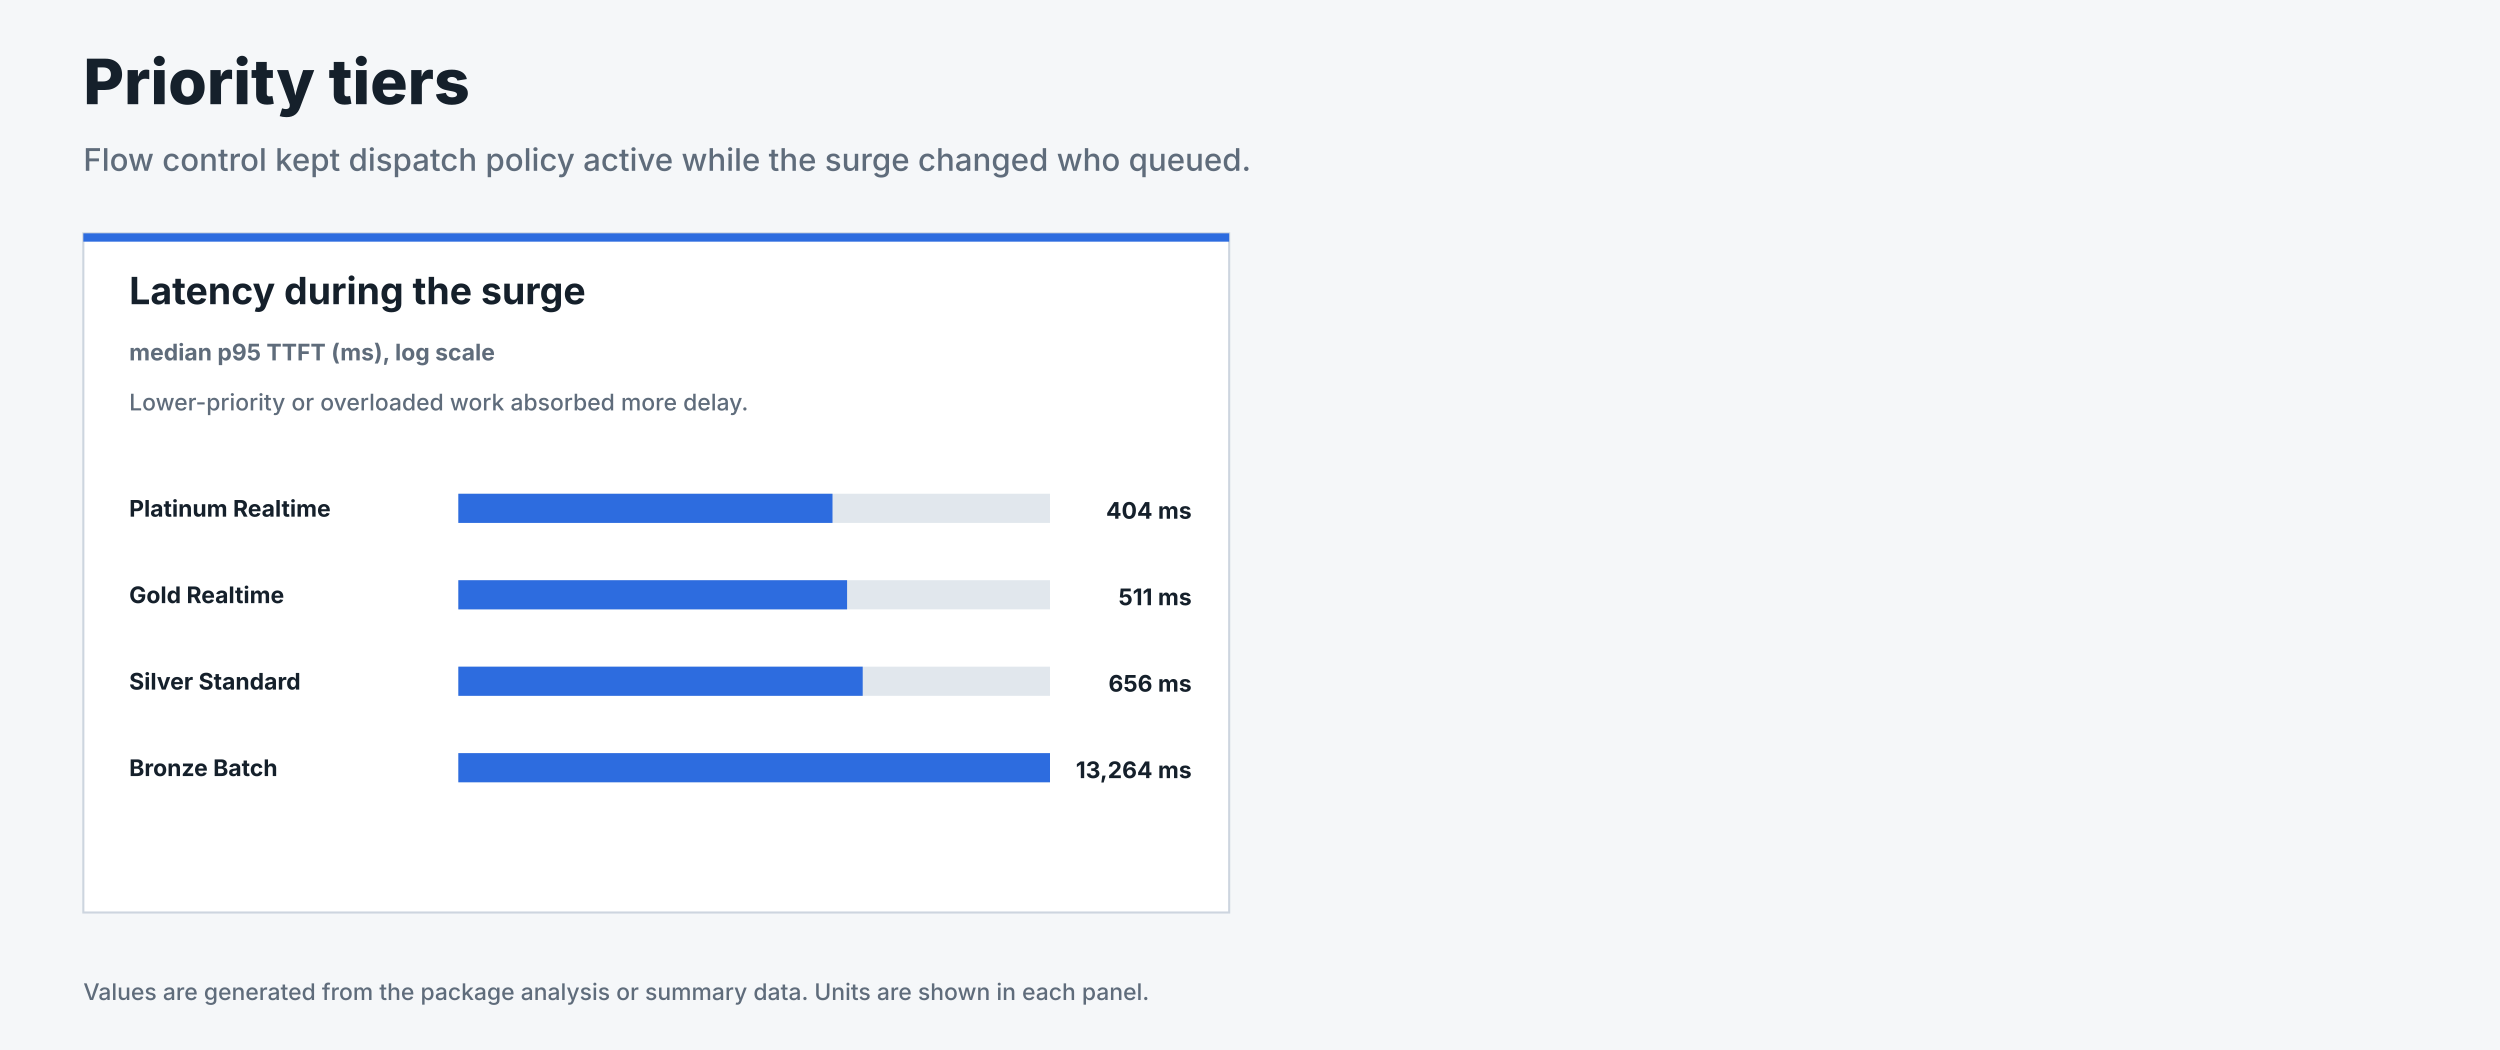
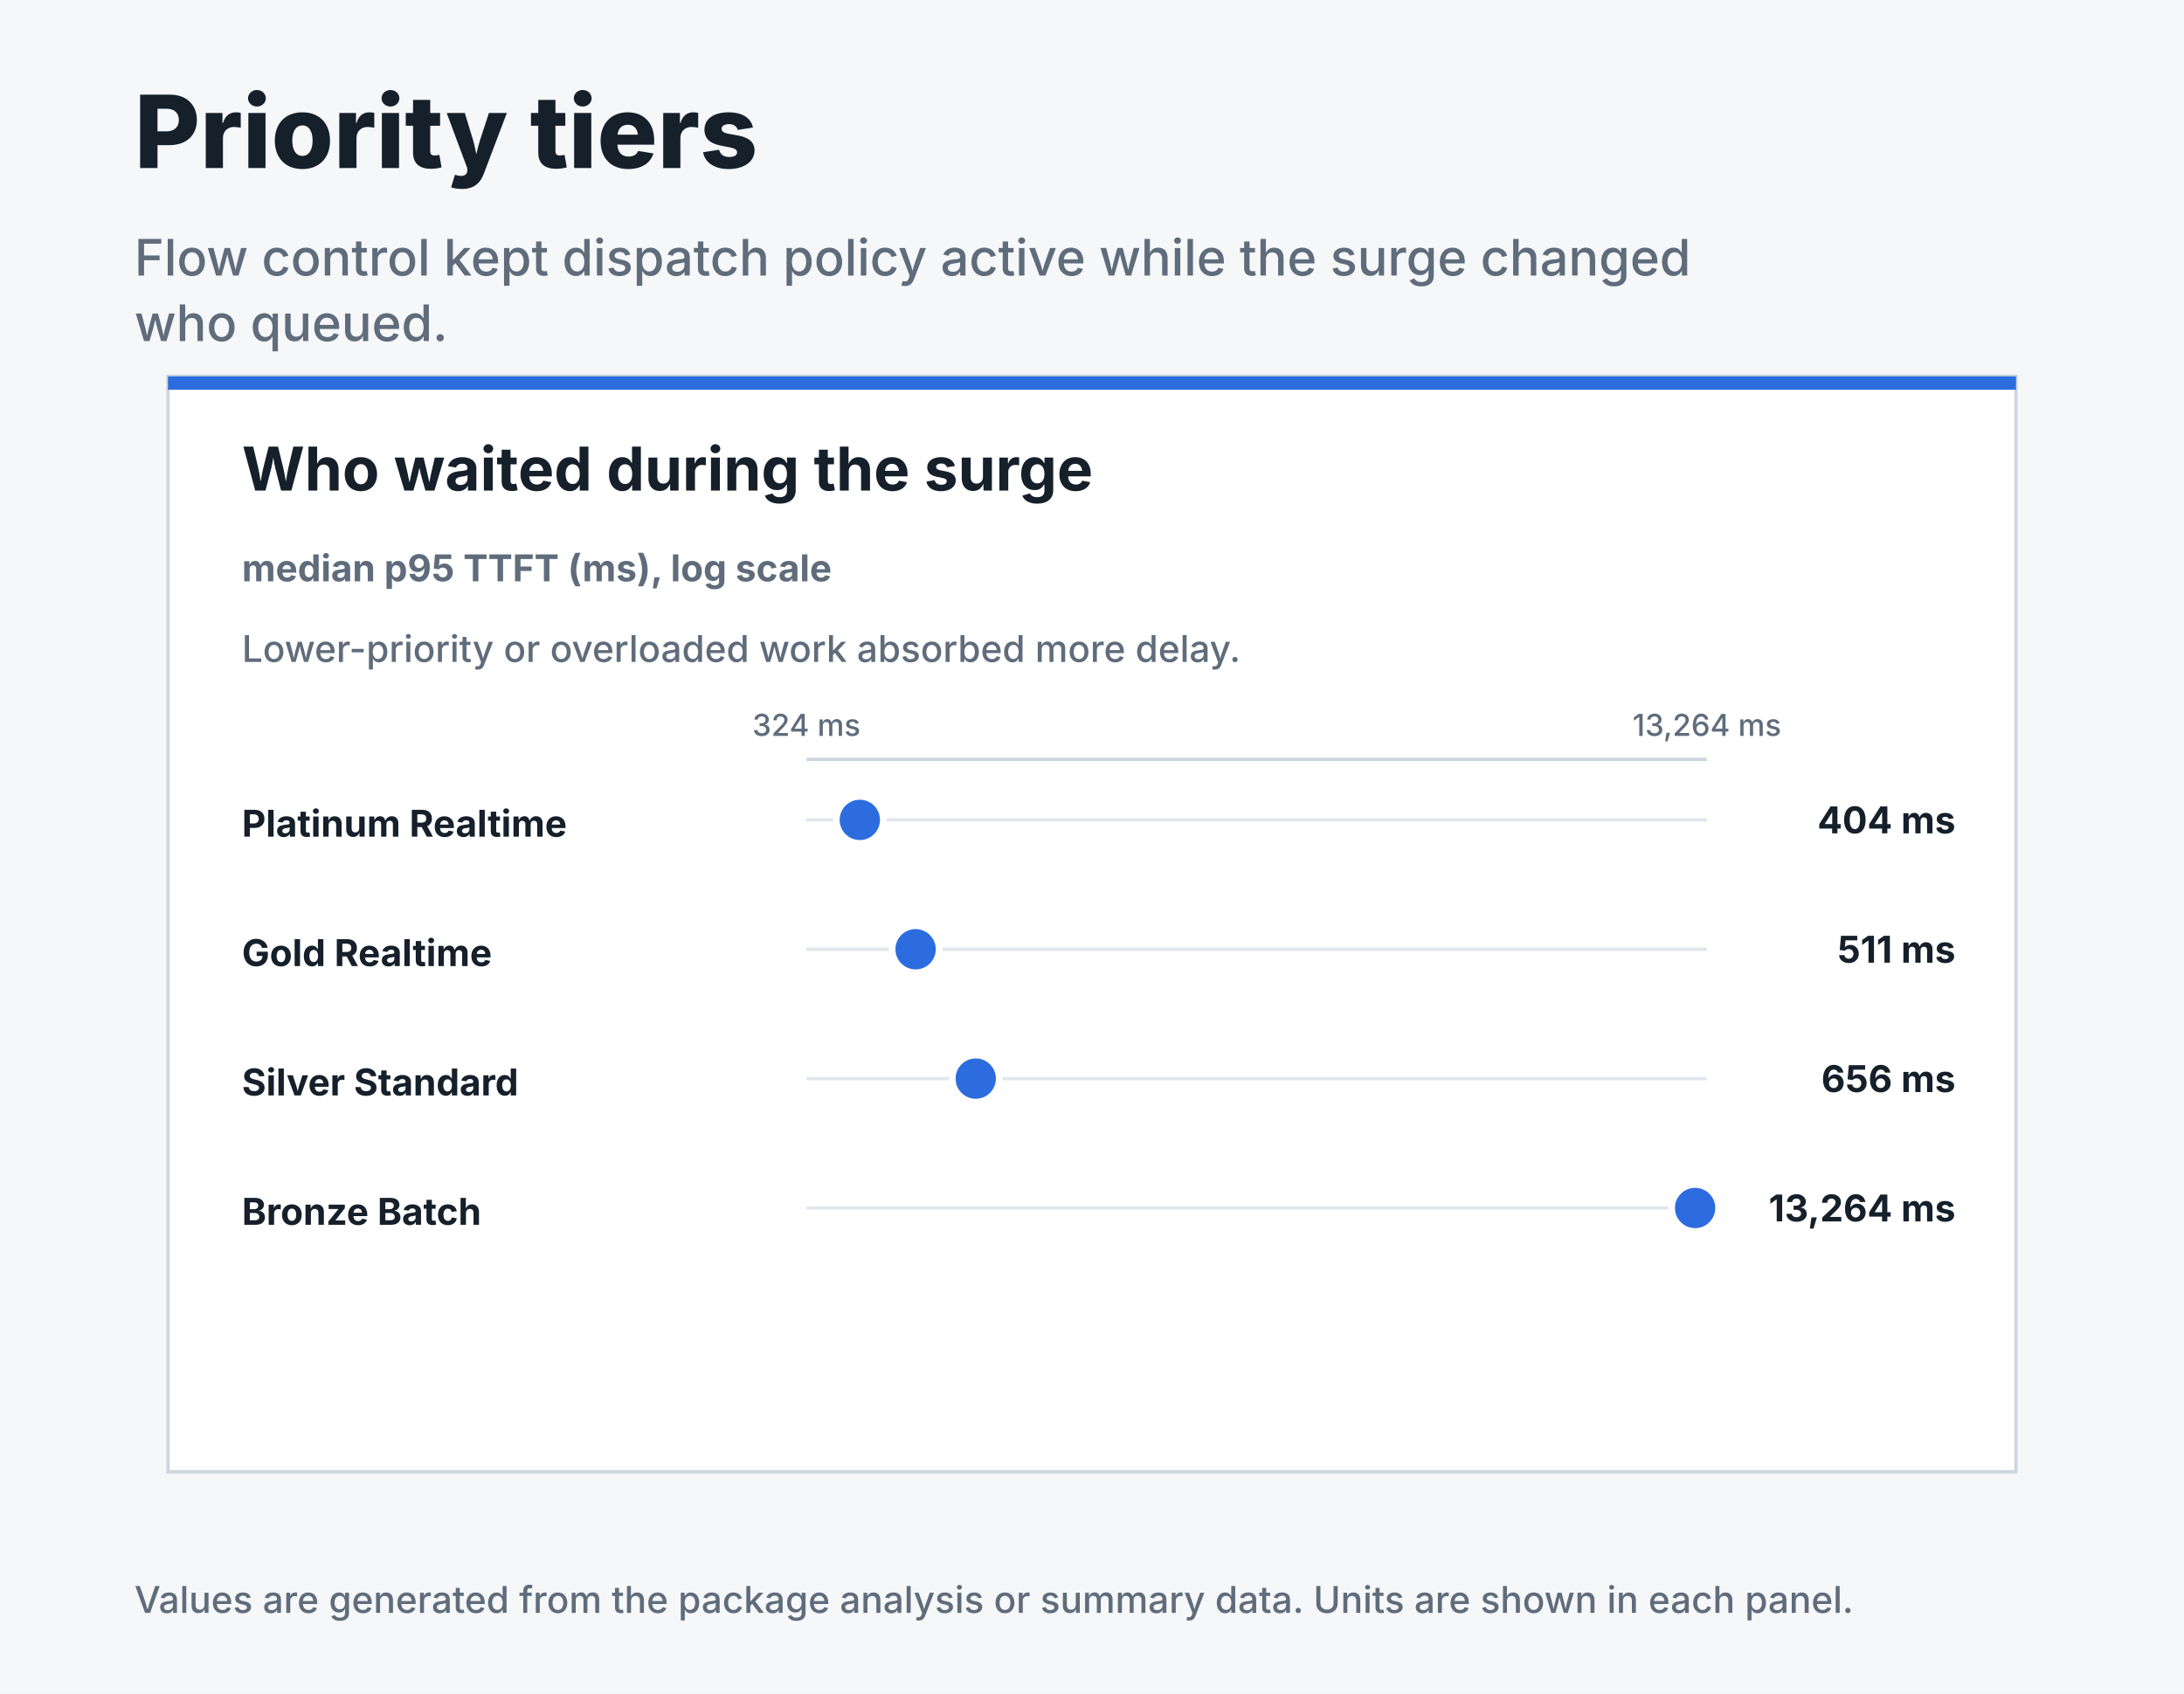
- <svg xmlns="http://www.w3.org/2000/svg" width="1200" height="504" viewBox="0 0 1200 504" role="img" aria-labelledby="title desc">
+ <svg xmlns="http://www.w3.org/2000/svg" width="650" height="504" viewBox="0 0 650 504" role="img" aria-labelledby="title desc">
  <style>text{font-family:Inter,Arial,sans-serif;letter-spacing:0}</style>
-   <rect width="1200" height="504" fill="#f5f7f9" />
+   <rect width="650" height="504" fill="#f5f7f9" />
  <text x="40.0" y="50.0" fill="#15202b" font-size="30" font-weight="800" text-anchor="start">Priority tiers</text>
  <text x="40.0" y="82.0" fill="#5f6c7b" font-size="15" font-weight="550">
-     <tspan x="40.0" dy="0.0">Flow control kept dispatch policy active while the surge changed who queued.</tspan>
+     <tspan x="40.0" dy="0.0">Flow control kept dispatch policy active while the surge changed</tspan>
+     <tspan x="40.0" dy="19.5">who queued.</tspan>
  </text>
-   <rect x="40" y="112" width="550" height="326" fill="#ffffff" stroke="#cdd5df" />
-   <rect x="40" y="112" width="550" height="4" fill="#2d6cdf" />
-   <text x="62.0" y="146.0" fill="#15202b" font-size="18" font-weight="750">
-     <tspan x="62.0" dy="0.0">Latency during the surge</tspan>
+   <rect x="50" y="112" width="550" height="326" fill="#ffffff" stroke="#cdd5df" />
+   <rect x="50" y="112" width="550" height="4" fill="#2d6cdf" />
+   <text x="72.0" y="146.0" fill="#15202b" font-size="18" font-weight="750">
+     <tspan x="72.0" dy="0.0">Who waited during the surge</tspan>
  </text>
-   <text x="62.0" y="173.0" fill="#5f6c7b" font-size="11" font-weight="650" text-anchor="start">median p95 TTFT (ms), log scale</text>
-   <text x="62.0" y="197.0" fill="#5f6c7b" font-size="11" font-weight="500">
-     <tspan x="62.0" dy="0.0">Lower-priority or overloaded work absorbed more delay.</tspan>
+   <text x="72.0" y="173.0" fill="#5f6c7b" font-size="11" font-weight="650" text-anchor="start">median p95 TTFT (ms), log scale</text>
+   <text x="72.0" y="197.0" fill="#5f6c7b" font-size="11" font-weight="500">
+     <tspan x="72.0" dy="0.0">Lower-priority or overloaded work absorbed more delay.</tspan>
  </text>
-   <text x="62.0" y="248.0" fill="#15202b" font-size="11" font-weight="650">
-     <tspan x="62.0" dy="0.0">Platinum Realtime</tspan>
+   <line x1="240" y1="226" x2="508" y2="226" stroke="#cdd5df" />
+   <text x="240.0" y="219.0" fill="#5f6c7b" font-size="9" font-weight="550" text-anchor="middle">324 ms</text>
+   <text x="508.0" y="219.0" fill="#5f6c7b" font-size="9" font-weight="550" text-anchor="middle">13,264 ms</text>
+   <text x="72.0" y="249.0" fill="#15202b" font-size="11" font-weight="650">
+     <tspan x="72.0" dy="0.0">Platinum Realtime</tspan>
  </text>
-   <rect x="220" y="237.0" width="284" height="14" fill="#e1e7ed" />
-   <rect x="220" y="237.0" width="179.6" height="14" fill="#2d6cdf" />
-   <text x="572.0" y="249.0" fill="#15202b" font-size="11" font-weight="750" text-anchor="end">404 ms</text>
-   <text x="62.0" y="289.5" fill="#15202b" font-size="11" font-weight="650">
-     <tspan x="62.0" dy="0.0">Gold Realtime</tspan>
+   <line x1="240" y1="244.0" x2="508" y2="244.0" stroke="#e1e7ed" />
+   <circle cx="255.9" cy="244.0" r="7" fill="#2d6cdf" stroke="#ffffff" stroke-width="2" />
+   <text x="582.0" y="248.0" fill="#15202b" font-size="11" font-weight="750" text-anchor="end">404 ms</text>
+   <text x="72.0" y="287.5" fill="#15202b" font-size="11" font-weight="650">
+     <tspan x="72.0" dy="0.0">Gold Realtime</tspan>
  </text>
-   <rect x="220" y="278.5" width="284" height="14" fill="#e1e7ed" />
-   <rect x="220" y="278.5" width="186.6" height="14" fill="#2d6cdf" />
-   <text x="572.0" y="290.5" fill="#15202b" font-size="11" font-weight="750" text-anchor="end">511 ms</text>
-   <text x="62.0" y="331.0" fill="#15202b" font-size="11" font-weight="650">
-     <tspan x="62.0" dy="0.0">Silver Standard</tspan>
+   <line x1="240" y1="282.5" x2="508" y2="282.5" stroke="#e1e7ed" />
+   <circle cx="272.5" cy="282.5" r="7" fill="#2d6cdf" stroke="#ffffff" stroke-width="2" />
+   <text x="582.0" y="286.5" fill="#15202b" font-size="11" font-weight="750" text-anchor="end">511 ms</text>
+   <text x="72.0" y="326.0" fill="#15202b" font-size="11" font-weight="650">
+     <tspan x="72.0" dy="0.0">Silver Standard</tspan>
  </text>
-   <rect x="220" y="320.0" width="284" height="14" fill="#e1e7ed" />
-   <rect x="220" y="320.0" width="194.1" height="14" fill="#2d6cdf" />
-   <text x="572.0" y="332.0" fill="#15202b" font-size="11" font-weight="750" text-anchor="end">656 ms</text>
-   <text x="62.0" y="372.5" fill="#15202b" font-size="11" font-weight="650">
-     <tspan x="62.0" dy="0.0">Bronze Batch</tspan>
+   <line x1="240" y1="321.0" x2="508" y2="321.0" stroke="#e1e7ed" />
+   <circle cx="290.4" cy="321.0" r="7" fill="#2d6cdf" stroke="#ffffff" stroke-width="2" />
+   <text x="582.0" y="325.0" fill="#15202b" font-size="11" font-weight="750" text-anchor="end">656 ms</text>
+   <text x="72.0" y="364.5" fill="#15202b" font-size="11" font-weight="650">
+     <tspan x="72.0" dy="0.0">Bronze Batch</tspan>
  </text>
-   <rect x="220" y="361.5" width="284" height="14" fill="#e1e7ed" />
-   <rect x="220" y="361.5" width="284.0" height="14" fill="#2d6cdf" />
-   <text x="572.0" y="373.5" fill="#15202b" font-size="11" font-weight="750" text-anchor="end">13,264 ms</text>
+   <line x1="240" y1="359.5" x2="508" y2="359.5" stroke="#e1e7ed" />
+   <circle cx="504.5" cy="359.5" r="7" fill="#2d6cdf" stroke="#ffffff" stroke-width="2" />
+   <text x="582.0" y="363.5" fill="#15202b" font-size="11" font-weight="750" text-anchor="end">13,264 ms</text>
  <text x="40.0" y="480.0" fill="#5f6c7b" font-size="11" font-weight="500" text-anchor="start">Values are generated from the package analysis or summary data. Units are shown in each panel.</text>
</svg>
